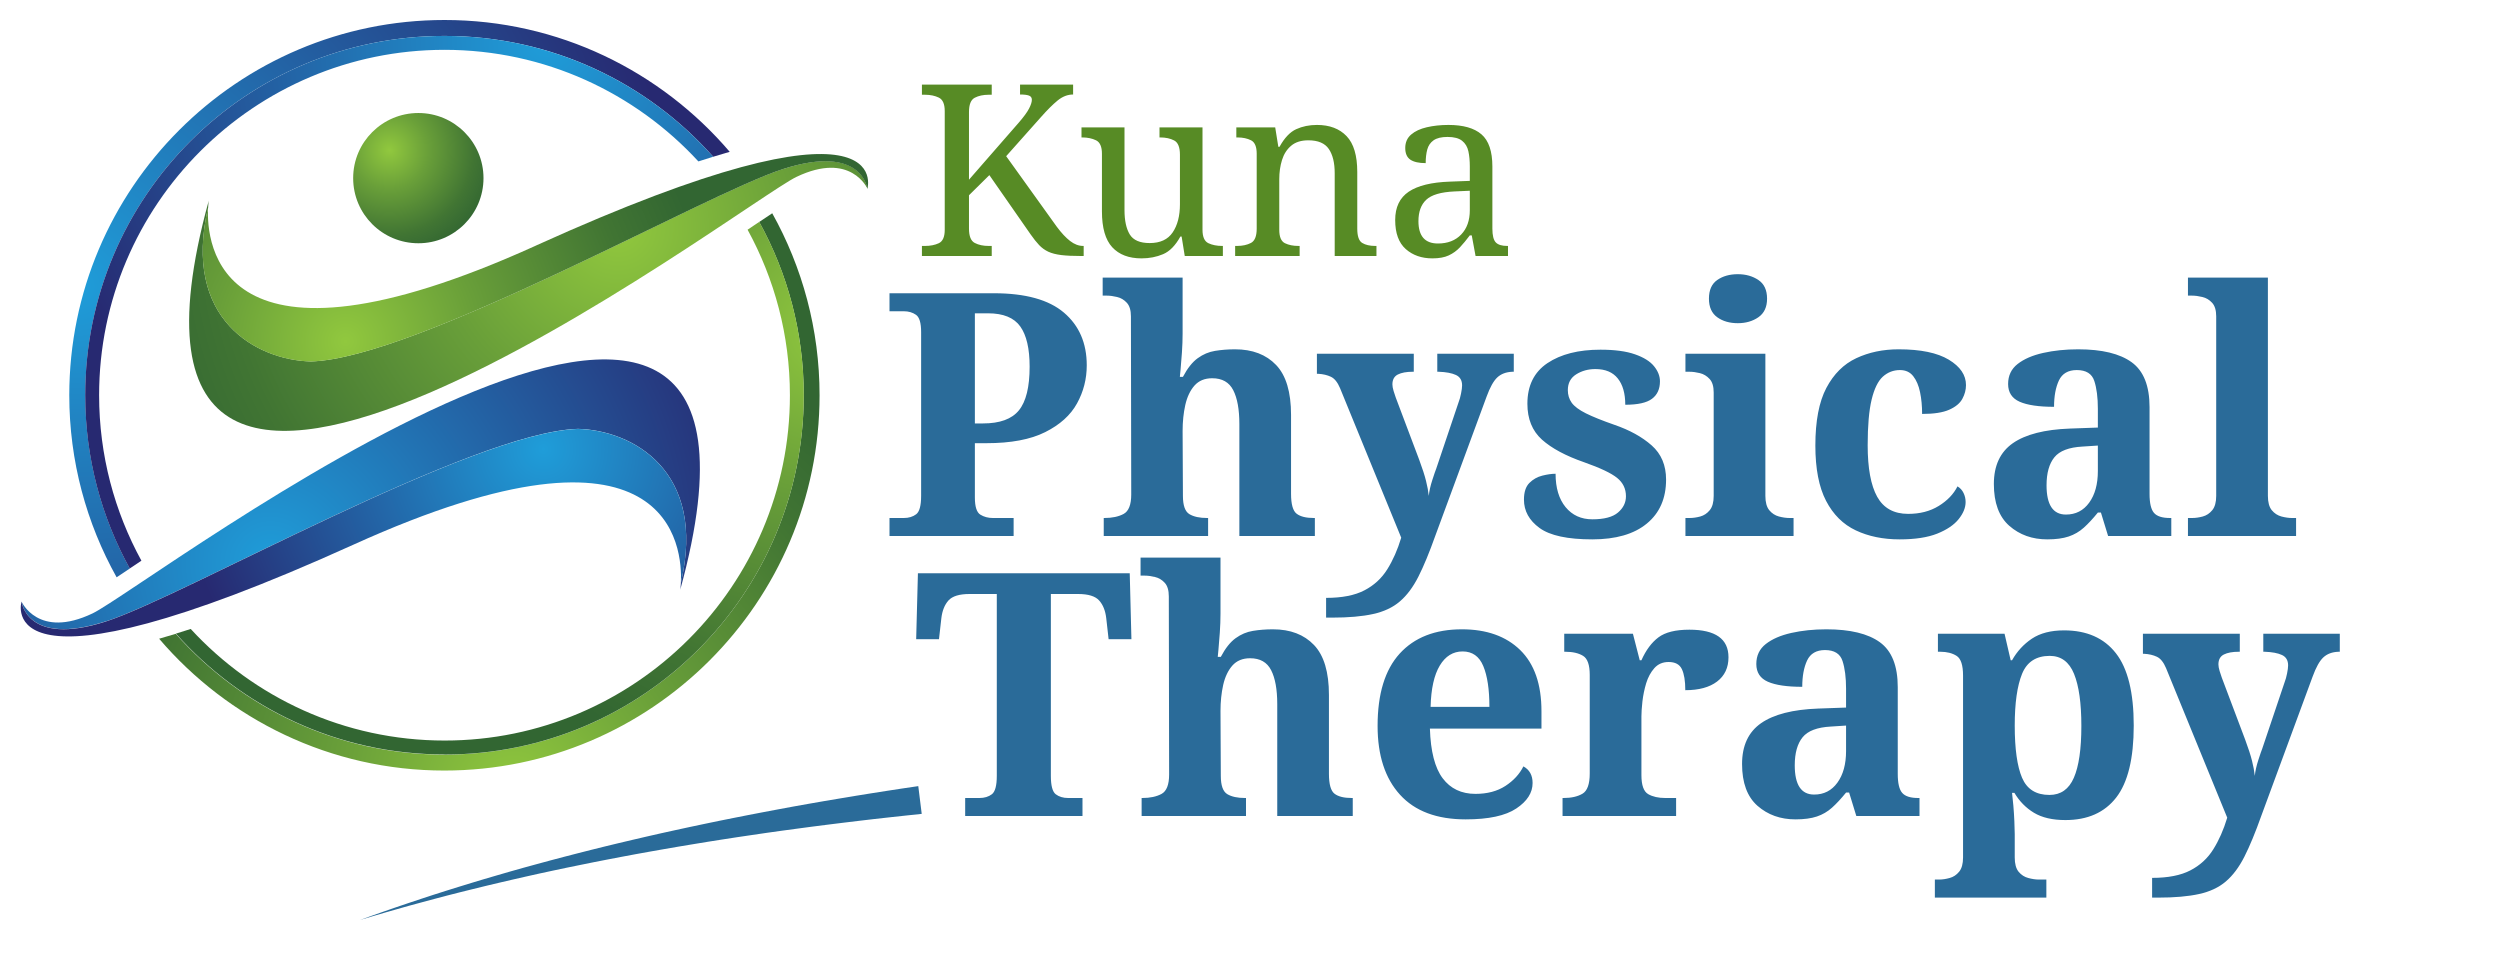
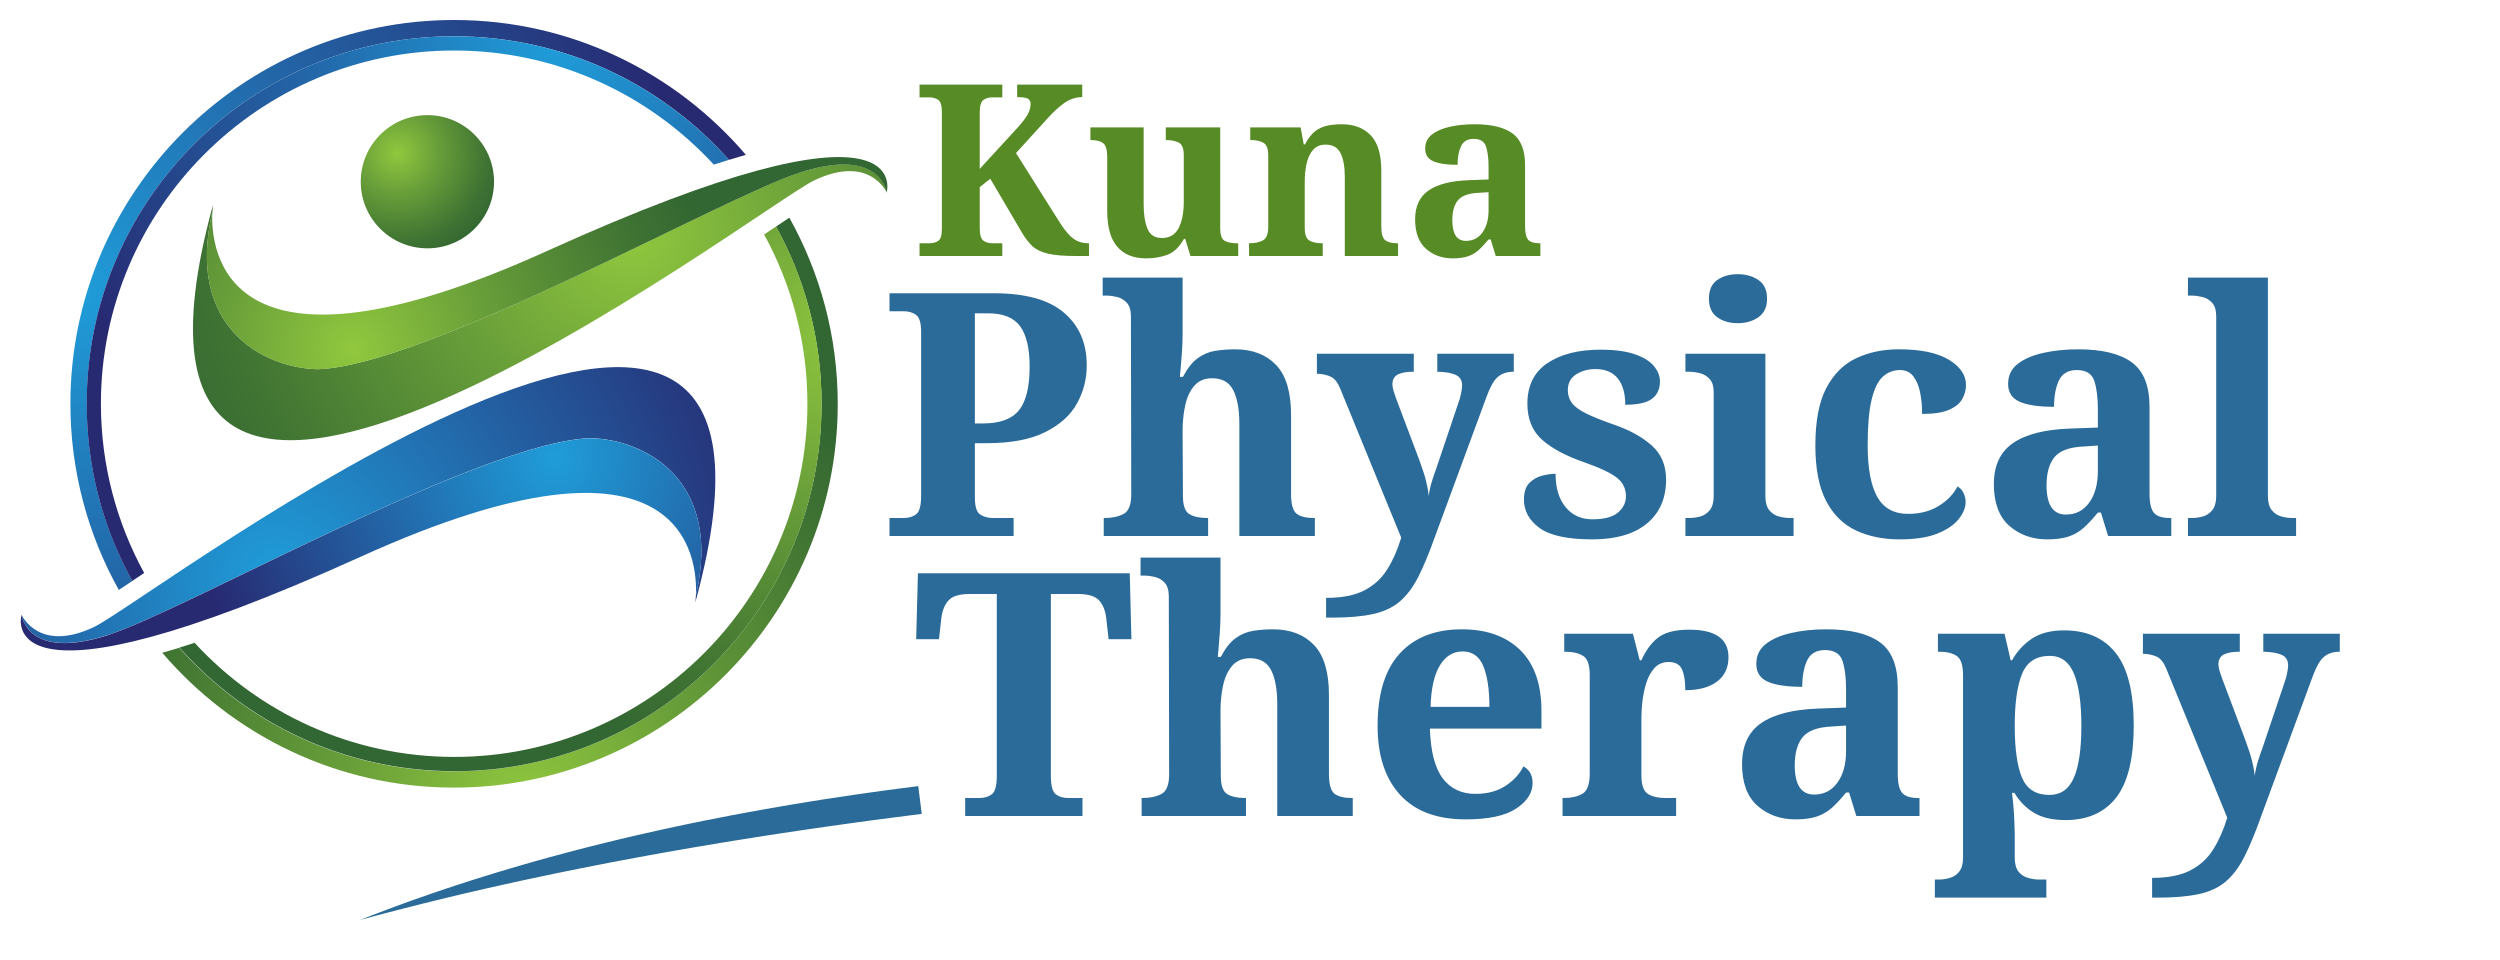
<svg xmlns="http://www.w3.org/2000/svg" xmlns:xlink="http://www.w3.org/1999/xlink" viewBox="0 0 625 240">
  <g id="text-layer" transform="translate(220 14)">
    <defs>
      <style type="text/css">
        @font-face {
          font-family: 'Cinzel';
          font-style: normal;
          font-weight: 500;
          font-display: swap;
          src: url('https://fonts.gstatic.com/s/cinzel/v26/8vIU7ww63mVu7gtR-kwKxNvkNOjw-uTnTYo.ttf') format('truetype');
        }
        @font-face {
          font-family: 'Cinzel';
          font-style: normal;
          font-weight: 600;
          font-display: swap;
          src: url('https://fonts.gstatic.com/s/cinzel/v26/8vIU7ww63mVu7gtR-kwKxNvkNOjw-gjgTYo.ttf') format('truetype');
        }
        @font-face {
          font-family: 'Cinzel';
          font-style: normal;
          font-weight: 700;
          font-display: swap;
          src: url('https://fonts.gstatic.com/s/cinzel/v26/8vIU7ww63mVu7gtR-kwKxNvkNOjw-jHgTYo.ttf') format('truetype');
        }
        text {
          font-family: 'Cinzel', serif;
          font-optical-sizing: auto;
          font-style: normal;
        }
      </style>
    </defs>
-     <text fill="#578B25" font-size="60" x="8.2" y="50" font-weight="500">Kuna</text>
+     <text fill="#578B25" font-size="60" x="8.2" y="50" font-weight="550">Kuna</text>
    <text fill="#2A6B99" font-size="85" x="0" y="120" font-weight="600">Physical</text>
    <text fill="#2A6B99" font-size="85" x="8.2" y="190" font-weight="600">Therapy</text>
  </g>
-   <g id="icon-layer" transform="translate(5 5) scale(2.2)">
+   <g id="icon-layer" transform="translate(5 5) scale(2.25)">
    <defs>
      <style>
        .cls-1 {
          fill: url(#radial-gradient-9);
        }

        .cls-2 {
          fill: url(#radial-gradient-5);
        }

        .cls-3 {
          fill: url(#radial-gradient);
        }

        .cls-4 {
          fill: url(#radial-gradient-3);
        }

        .cls-5 {
          fill: url(#radial-gradient-8);
        }

        .cls-6 {
          fill: url(#radial-gradient-2);
        }

        .cls-7 {
          fill: url(#radial-gradient-4);
        }

        .cls-8 {
          fill: url(#radial-gradient-6);
        }

        .cls-9 {
          fill: url(#radial-gradient-7);
        }
      </style>
      <radialGradient gradientUnits="userSpaceOnUse" r="12.32" fy="14.8" fx="41.98" cy="14.8" cx="41.98" id="radial-gradient">
        <stop stop-color="#91c83e" offset="0" />
        <stop stop-color="#699f39" offset=".36" />
        <stop stop-color="#417533" offset=".78" />
        <stop stop-color="#326632" offset="1" />
      </radialGradient>
      <radialGradient xlink:href="#radial-gradient" r="57.26" fy="23.62" fx="67.99" cy="23.62" cx="67.99" id="radial-gradient-2" />
      <radialGradient xlink:href="#radial-gradient" r="41.41" fy="36.52" fx="37" cy="36.52" cx="37" id="radial-gradient-3" />
      <radialGradient gradientUnits="userSpaceOnUse" gradientTransform="translate(412.17 179.74) rotate(-180)" r="57.26" fy="118.09" fx="383.69" cy="118.09" cx="383.69" id="radial-gradient-4">
        <stop stop-color="#1f9dd9" offset="0" />
        <stop stop-color="#272971" offset="1" />
      </radialGradient>
      <radialGradient xlink:href="#radial-gradient-4" r="41.41" fy="130.99" fx="352.71" cy="130.99" cx="352.71" id="radial-gradient-5" />
      <radialGradient xlink:href="#radial-gradient-4" gradientTransform="matrix(1,0,0,1,0,0)" r="68.98" fy="30.26" fx="6.39" cy="30.26" cx="6.39" id="radial-gradient-6" />
      <radialGradient xlink:href="#radial-gradient-4" gradientTransform="matrix(1,0,0,1,0,0)" r="59.97" fy="2.37" fx="59.73" cy="2.37" cx="59.73" id="radial-gradient-7" />
      <radialGradient xlink:href="#radial-gradient" r="55.35" fy="87.75" fx="56.08" cy="87.75" cx="56.08" id="radial-gradient-8" />
      <radialGradient xlink:href="#radial-gradient" r="51.53" fy="35.13" fx="92.25" cy="35.13" cx="92.25" id="radial-gradient-9" />
    </defs>
    <g>
      <g>
        <path d="M37.86,17.97c0,4.09,3.32,7.4,7.41,7.4s7.4-3.32,7.4-7.4-3.31-7.4-7.4-7.4-7.41,3.31-7.41,7.4Z" class="cls-3" />
        <path d="M86.74,16.92c-8.99,2.88-41.65,21.54-53.69,21.88-6.11-.16-14.66-4.73-11.67-17.5.02-.49.07-.78.07-.78-16.16,58.97,60.58.27,66.78-2.69,6.19-2.96,8.08,1.35,8.08,1.35,0,0-.57-5.15-9.56-2.26Z" class="cls-6" />
        <path d="M58.6,25.65c-36.33,16.47-37.43-.41-37.23-4.34-2.98,12.77,5.57,17.34,11.67,17.5,12.05-.34,44.7-19,53.69-21.88,8.99-2.88,9.56,2.26,9.56,2.26,0,0,3.7-12.3-37.7,6.46Z" class="cls-4" />
      </g>
      <g>
        <path d="M9.73,68.35c8.99-2.89,41.65-21.55,53.69-21.89,6.11.16,14.66,4.73,11.68,17.5-.02.49-.07.78-.07.78,16.16-58.97-60.59-.27-66.78,2.69-6.19,2.96-8.08-1.35-8.08-1.35,0,0,.57,5.15,9.56,2.26Z" class="cls-7" />
        <path d="M37.87,59.63c36.33-16.47,37.43.41,37.23,4.34,2.98-12.77-5.57-17.34-11.68-17.5-12.04.34-44.7,19-53.69,21.89C.74,71.24.17,66.09.17,66.09c0,0-3.7,12.3,37.7-6.46Z" class="cls-2" />
      </g>
    </g>
    <path d="M48.24,1.81c12.15,0,23.05,5.31,30.53,13.73.64-.2,1.27-.38,1.88-.56C72.82,5.82,61.2,0,48.24,0,24.72,0,5.6,19.13,5.6,42.64c0,7.5,1.96,14.56,5.38,20.69.47-.31.98-.65,1.5-1-3.22-5.84-5.06-12.55-5.06-19.69C7.41,20.09,25.69,1.81,48.24,1.81Z" class="cls-8" />
    <path d="M13.8,61.45c-3.06-5.59-4.81-12-4.81-18.81C8.99,21,26.6,3.39,48.24,3.39c11.4,0,21.67,4.89,28.85,12.68.57-.19,1.13-.36,1.68-.53C71.28,7.12,60.38,1.81,48.24,1.81,25.69,1.81,7.41,20.09,7.41,42.64c0,7.14,1.84,13.85,5.06,19.69.2-.13.4-.26.6-.4.24-.16.48-.32.73-.49Z" class="cls-9" />
    <path d="M85.5,21.95c-.47.31-.98.65-1.5,1,3.22,5.84,5.06,12.55,5.06,19.7,0,22.55-18.28,40.83-40.83,40.83-12.15,0-23.05-5.31-30.53-13.73-.64.2-1.27.38-1.89.56,7.83,9.16,19.45,14.98,32.41,14.98,23.51,0,42.64-19.13,42.64-42.64,0-7.5-1.96-14.56-5.38-20.69Z" class="cls-5" />
    <path d="M48.24,83.47c22.55,0,40.83-18.28,40.83-40.83,0-7.14-1.84-13.85-5.06-19.7-.2.13-.4.26-.6.4-.24.16-.49.32-.73.49,3.06,5.59,4.81,12,4.81,18.81,0,21.64-17.6,39.24-39.24,39.24-11.4,0-21.68-4.89-28.85-12.68-.57.19-1.13.36-1.68.53,7.48,8.42,18.38,13.73,30.53,13.73Z" class="cls-1" />
  </g>
  <g id="underline-layer">
    <defs>
      <linearGradient id="swoosh-linear-gradient" gradientUnits="userSpaceOnUse" x1="140" y1="245" x2="450" y2="230">
        <stop offset="0%" stop-color="#354d84" />
        <stop offset="20%" stop-color="#2a6d94" />
        <stop offset="35%" stop-color="#2386bb" />
        <stop offset="45%" stop-color="#1f96cf" />
        <stop offset="55%" stop-color="#2386bb" />
        <stop offset="70%" stop-color="#2a6d94" />
        <stop offset="100%" stop-color="#354d84" />
      </linearGradient>
    </defs>
-     <path id="wordmark-swoosh-line" fill="#2A6B99" d="M 90 230 L 93.04 229.09 L 96.1 228.19 L 99.19 227.31 L 102.3 226.43 L 105.44 225.58 L 108.6 224.73 L 111.78 223.89 L 114.99 223.07 L 118.22 222.27 L 121.48 221.47 L 124.76 220.69 L 128.06 219.92 L 131.39 219.16 L 134.74 218.41 L 138.12 217.68 L 141.52 216.96 L 144.95 216.26 L 148.4 215.56 L 151.87 214.88 L 155.37 214.21 L 158.89 213.55 L 162.44 212.91 L 166.01 212.28 L 169.6 211.66 L 173.22 211.06 L 176.86 210.46 L 180.53 209.88 L 184.22 209.31 L 187.94 208.76 L 191.68 208.21 L 195.45 207.68 L 199.24 207.17 L 203.05 206.66 L 206.89 206.17 L 210.75 205.69 L 214.64 205.22 L 218.55 204.76 L 222.49 204.32 L 226.45 203.89 L 230.43 203.47 L 229.57 196.53 L 225.58 197.12 L 221.61 197.73 L 217.67 198.35 L 213.76 198.98 L 209.87 199.63 L 206.01 200.28 L 202.17 200.95 L 198.36 201.63 L 194.58 202.33 L 190.82 203.04 L 187.08 203.76 L 183.38 204.49 L 179.69 205.23 L 176.04 205.99 L 172.4 206.76 L 168.8 207.54 L 165.22 208.33 L 161.66 209.14 L 158.14 209.96 L 154.63 210.79 L 151.16 211.63 L 147.7 212.49 L 144.28 213.36 L 140.88 214.24 L 137.51 215.13 L 134.16 216.04 L 130.83 216.95 L 127.54 217.88 L 124.27 218.83 L 121.02 219.78 L 117.8 220.75 L 114.61 221.73 L 111.44 222.72 L 108.3 223.72 L 105.19 224.74 L 102.1 225.77 L 99.03 226.81 L 96 227.86 L 92.99 228.92 Z" />
+     <path id="wordmark-swoosh-line" fill="#2A6B99" d="M 90 230 L 93.07 229.17 L 96.15 228.35 L 99.26 227.54 L 102.39 226.74 L 105.55 225.94 L 108.72 225.16 L 111.92 224.38 L 115.14 223.61 L 118.38 222.85 L 121.65 222.1 L 124.94 221.36 L 128.25 220.63 L 131.58 219.9 L 134.93 219.19 L 138.31 218.48 L 141.71 217.78 L 145.14 217.09 L 148.59 216.41 L 152.06 215.73 L 155.55 215.07 L 159.07 214.41 L 162.61 213.76 L 166.17 213.12 L 169.76 212.49 L 173.37 211.86 L 177.01 211.25 L 180.67 210.64 L 184.35 210.04 L 188.06 209.45 L 191.79 208.86 L 195.54 208.29 L 199.32 207.72 L 203.13 207.16 L 206.96 206.61 L 210.81 206.07 L 214.68 205.53 L 218.58 205 L 222.51 204.49 L 226.46 203.98 L 230.43 203.47 L 229.57 196.53 L 225.57 197.04 L 221.59 197.56 L 217.64 198.11 L 213.72 198.67 L 209.82 199.25 L 205.94 199.84 L 202.1 200.45 L 198.28 201.08 L 194.48 201.73 L 190.71 202.39 L 186.97 203.07 L 183.25 203.76 L 179.56 204.48 L 175.89 205.2 L 172.25 205.95 L 168.64 206.71 L 165.05 207.49 L 161.49 208.29 L 157.96 209.1 L 154.45 209.93 L 150.97 210.78 L 147.51 211.64 L 144.09 212.52 L 140.69 213.42 L 137.31 214.33 L 133.97 215.26 L 130.65 216.21 L 127.35 217.17 L 124.09 218.15 L 120.85 219.15 L 117.64 220.16 L 114.46 221.19 L 111.3 222.23 L 108.18 223.29 L 105.08 224.37 L 102.01 225.46 L 98.96 226.57 L 95.95 227.7 L 92.96 228.84 Z" />
  </g>
</svg>
